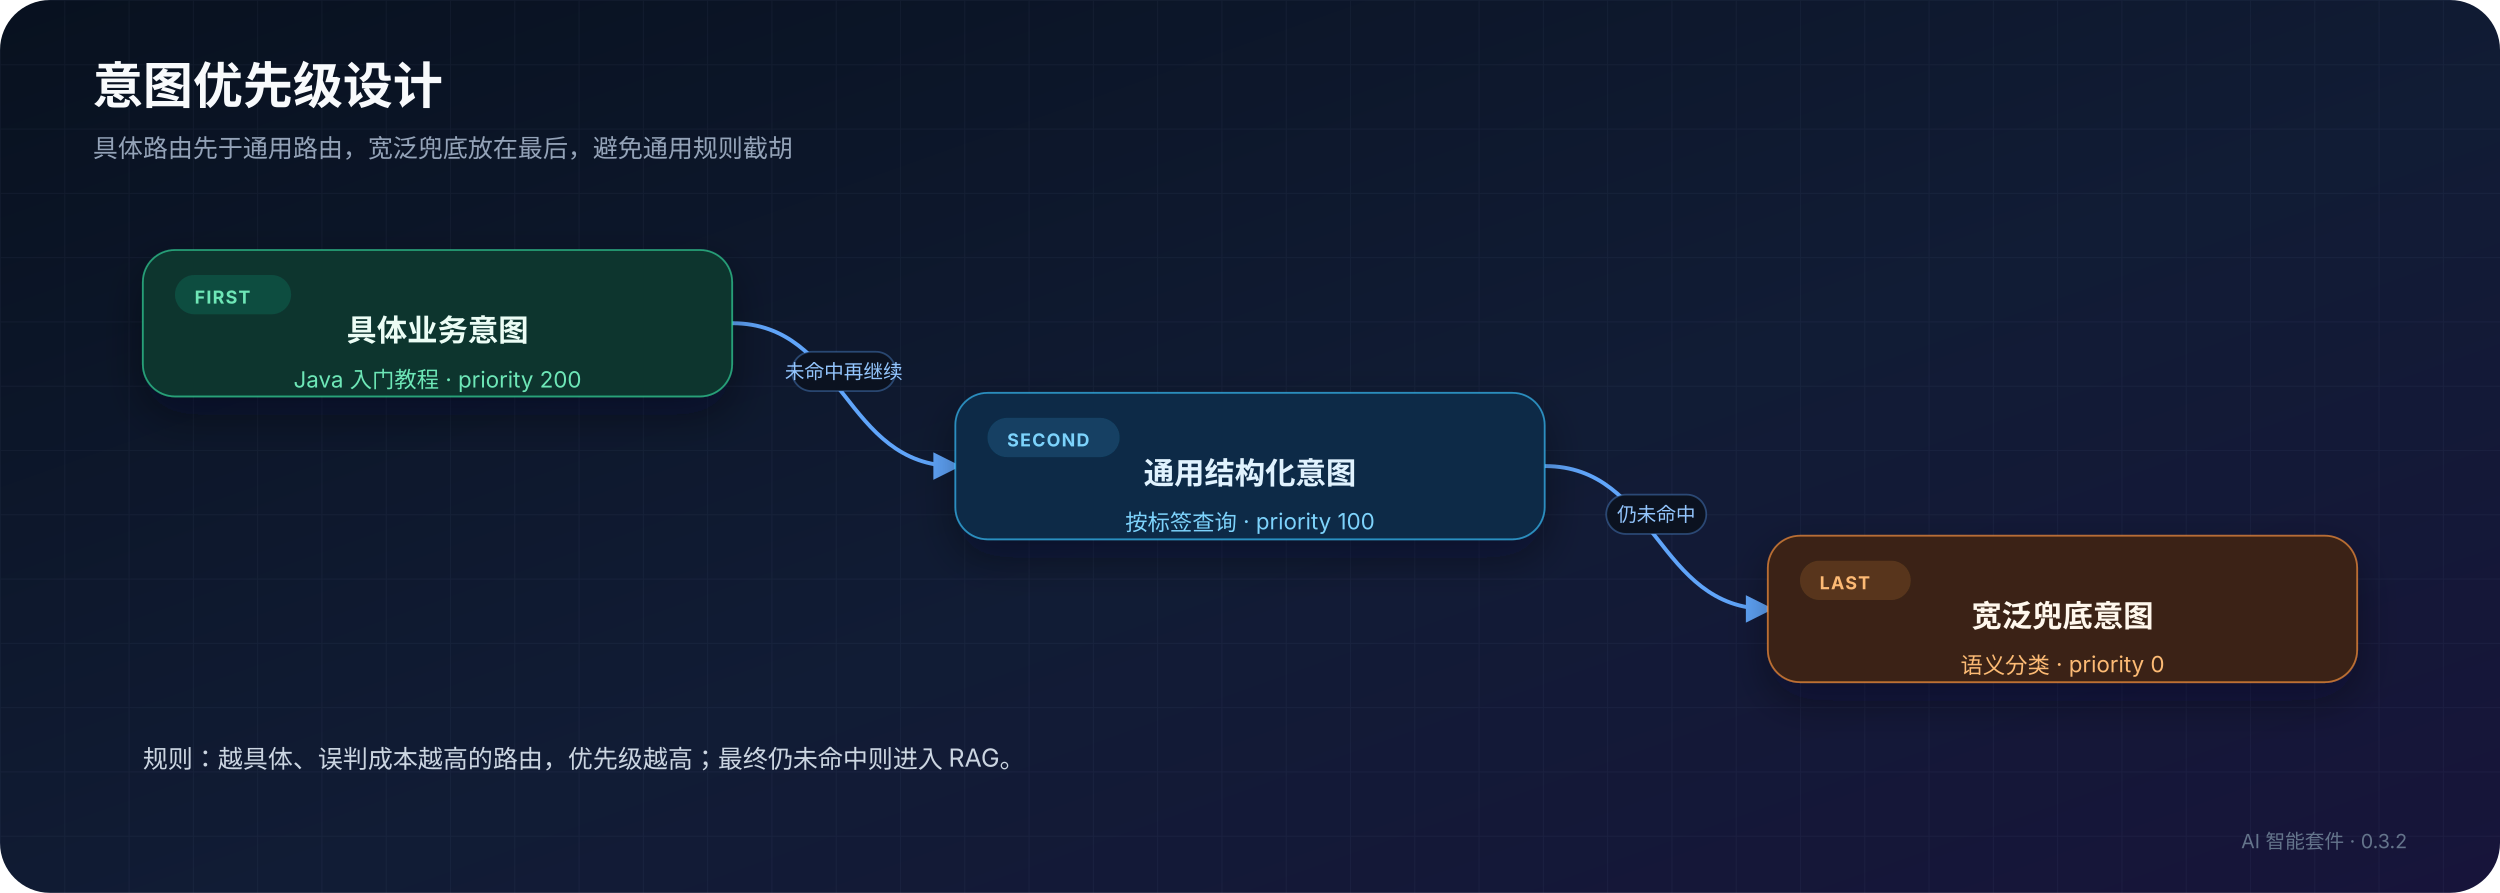
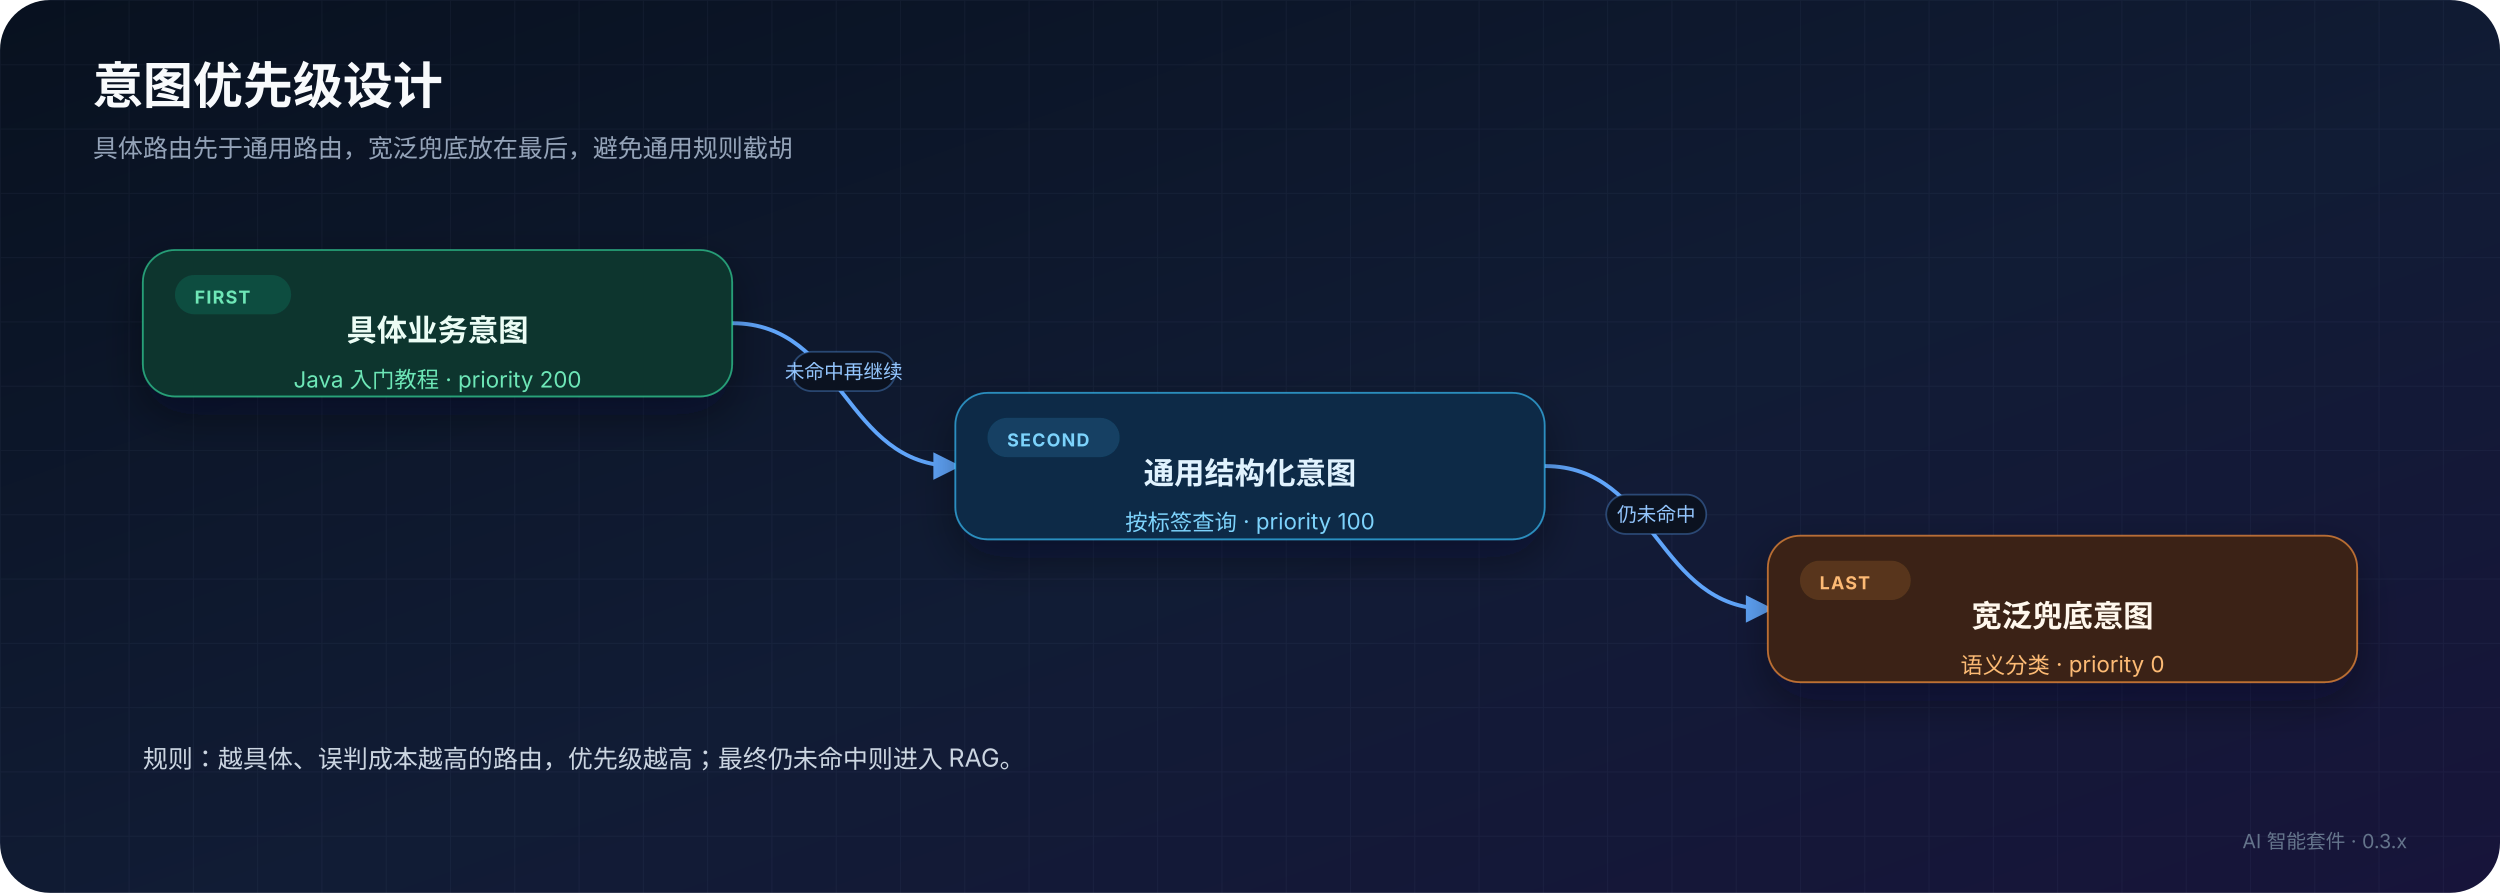
<svg xmlns="http://www.w3.org/2000/svg" width="1400" height="500" viewBox="0 0 1400 500" fill="none" role="img" aria-labelledby="diagram-title diagram-desc" preserveAspectRatio="xMidYMid meet">
  <defs>
    <linearGradient id="bg" x1="0" y1="0" x2="1" y2="1">
      <stop stop-color="#08111F" />
      <stop offset=".55" stop-color="#111C35" />
      <stop offset="1" stop-color="#17143A" />
    </linearGradient>
    <pattern id="grid" width="36" height="36" patternUnits="userSpaceOnUse">
      <path d="M36 0H0V36" fill="none" stroke="#C7D2FE" stroke-opacity=".045" />
    </pattern>
    <filter id="shadow" x="-25%" y="-30%" width="150%" height="170%">
      <feDropShadow dx="0" dy="10" stdDeviation="12" flood-color="#020617" flood-opacity=".38" />
    </filter>
    <marker id="arrow" viewBox="0 0 10 10" refX="8" refY="5" markerWidth="7" markerHeight="7" orient="auto">
      <path d="M0 0L10 5L0 10Z" fill="#60A5FA" />
    </marker>
    <marker id="arrowGreen" viewBox="0 0 10 10" refX="8" refY="5" markerWidth="7" markerHeight="7" orient="auto">
      <path d="M0 0L10 5L0 10Z" fill="#34D399" />
    </marker>
    <marker id="arrowOrange" viewBox="0 0 10 10" refX="8" refY="5" markerWidth="7" markerHeight="7" orient="auto">
      <path d="M0 0L10 5L0 10Z" fill="#FB923C" />
    </marker>
  </defs>
  <rect width="1400" height="500" rx="28" fill="url(#bg)" />
  <rect width="1400" height="500" rx="28" fill="url(#grid)" />
  <text x="52" y="58" fill="#F8FAFC" font-family="Inter, PingFang SC, Microsoft YaHei, sans-serif" font-size="28" font-weight="760">意图优先级设计</text>
  <text x="52" y="88" fill="#94A3B8" font-family="Inter, PingFang SC, Microsoft YaHei, sans-serif" font-size="14">具体路由先于通用路由，宽泛兜底放在最后，避免通用规则截胡</text>
  <path d="M410 181 C472.5 181,472.5 261,535 261" stroke="#60A5FA" stroke-width="2.2" fill="none" marker-end="url(#arrow)" />
  <rect x="443.5" y="197" width="58" height="22" rx="11" fill="#0B1220" stroke="#60A5FA" stroke-opacity=".35" />
  <text x="472.5" y="212" text-anchor="middle" fill="#93C5FD" font-family="Inter, PingFang SC, sans-serif" font-size="11">未命中再继续</text>
  <path d="M865 261 C927.5 261,927.5 341,990 341" stroke="#60A5FA" stroke-width="2.2" fill="none" marker-end="url(#arrow)" />
  <rect x="899.5" y="277" width="56" height="22" rx="11" fill="#0B1220" stroke="#60A5FA" stroke-opacity=".35" />
  <text x="927.5" y="292" text-anchor="middle" fill="#93C5FD" font-family="Inter, PingFang SC, sans-serif" font-size="11">仍未命中</text>
  <g filter="url(#shadow)">
    <rect x="80" y="140" width="330" height="82" rx="18" fill="#0B352F" stroke="#34D399" stroke-opacity=".68" />
    <rect x="98" y="154" width="65" height="22" rx="11" fill="#34D399" fill-opacity=".16" />
    <text x="109" y="170" fill="#6EE7B7" font-family="Inter, PingFang SC, sans-serif" font-size="10" font-weight="750" letter-spacing=".7">FIRST</text>
    <text x="245" y="191" text-anchor="middle" fill="#ECFDF5" font-family="Inter, PingFang SC, Microsoft YaHei, sans-serif" font-size="17" font-weight="720">具体业务意图</text>
    <text x="245" y="217" text-anchor="middle" fill="#6EE7B7" font-family="Inter, PingFang SC, Microsoft YaHei, sans-serif" font-size="12.5">Java 入门教程 · priority 200</text>
  </g>
  <g filter="url(#shadow)">
    <rect x="535" y="220" width="330" height="82" rx="18" fill="#0D2A47" stroke="#38BDF8" stroke-opacity=".68" />
    <rect x="553" y="234" width="74" height="22" rx="11" fill="#38BDF8" fill-opacity=".16" />
    <text x="564" y="250" fill="#7DD3FC" font-family="Inter, PingFang SC, sans-serif" font-size="10" font-weight="750" letter-spacing=".7">SECOND</text>
    <text x="700" y="271" text-anchor="middle" fill="#E0F2FE" font-family="Inter, PingFang SC, Microsoft YaHei, sans-serif" font-size="17" font-weight="720">通用结构化意图</text>
    <text x="700" y="297" text-anchor="middle" fill="#7DD3FC" font-family="Inter, PingFang SC, Microsoft YaHei, sans-serif" font-size="12.5">按标签查询 · priority 100</text>
  </g>
  <g filter="url(#shadow)">
    <rect x="990" y="300" width="330" height="82" rx="18" fill="#3A2416" stroke="#FB923C" stroke-opacity=".68" />
    <rect x="1008" y="314" width="62" height="22" rx="11" fill="#FB923C" fill-opacity=".16" />
    <text x="1019" y="330" fill="#FDBA74" font-family="Inter, PingFang SC, sans-serif" font-size="10" font-weight="750" letter-spacing=".7">LAST</text>
    <text x="1155" y="351" text-anchor="middle" fill="#FFF7ED" font-family="Inter, PingFang SC, Microsoft YaHei, sans-serif" font-size="17" font-weight="720">宽泛兜底意图</text>
    <text x="1155" y="377" text-anchor="middle" fill="#FDBA74" font-family="Inter, PingFang SC, Microsoft YaHei, sans-serif" font-size="12.5">语义分类 · priority 0</text>
  </g>
  <text x="80" y="430" fill="#CBD5E1" font-family="Inter, PingFang SC, sans-serif" font-size="14">规则：越具体、误判成本越高的路由，优先级越高；最终仍未命中则进入 RAG。</text>
-   <text x="1348" y="475" text-anchor="end" fill="#64748B" font-family="Inter, PingFang SC, sans-serif" font-size="11">AI 智能套件 · 0.3.2</text>
+   <text x="1348" y="475" text-anchor="end" fill="#64748B" font-family="Inter, PingFang SC, sans-serif" font-size="11">AI 智能套件 · 0.3.x</text>
</svg>
